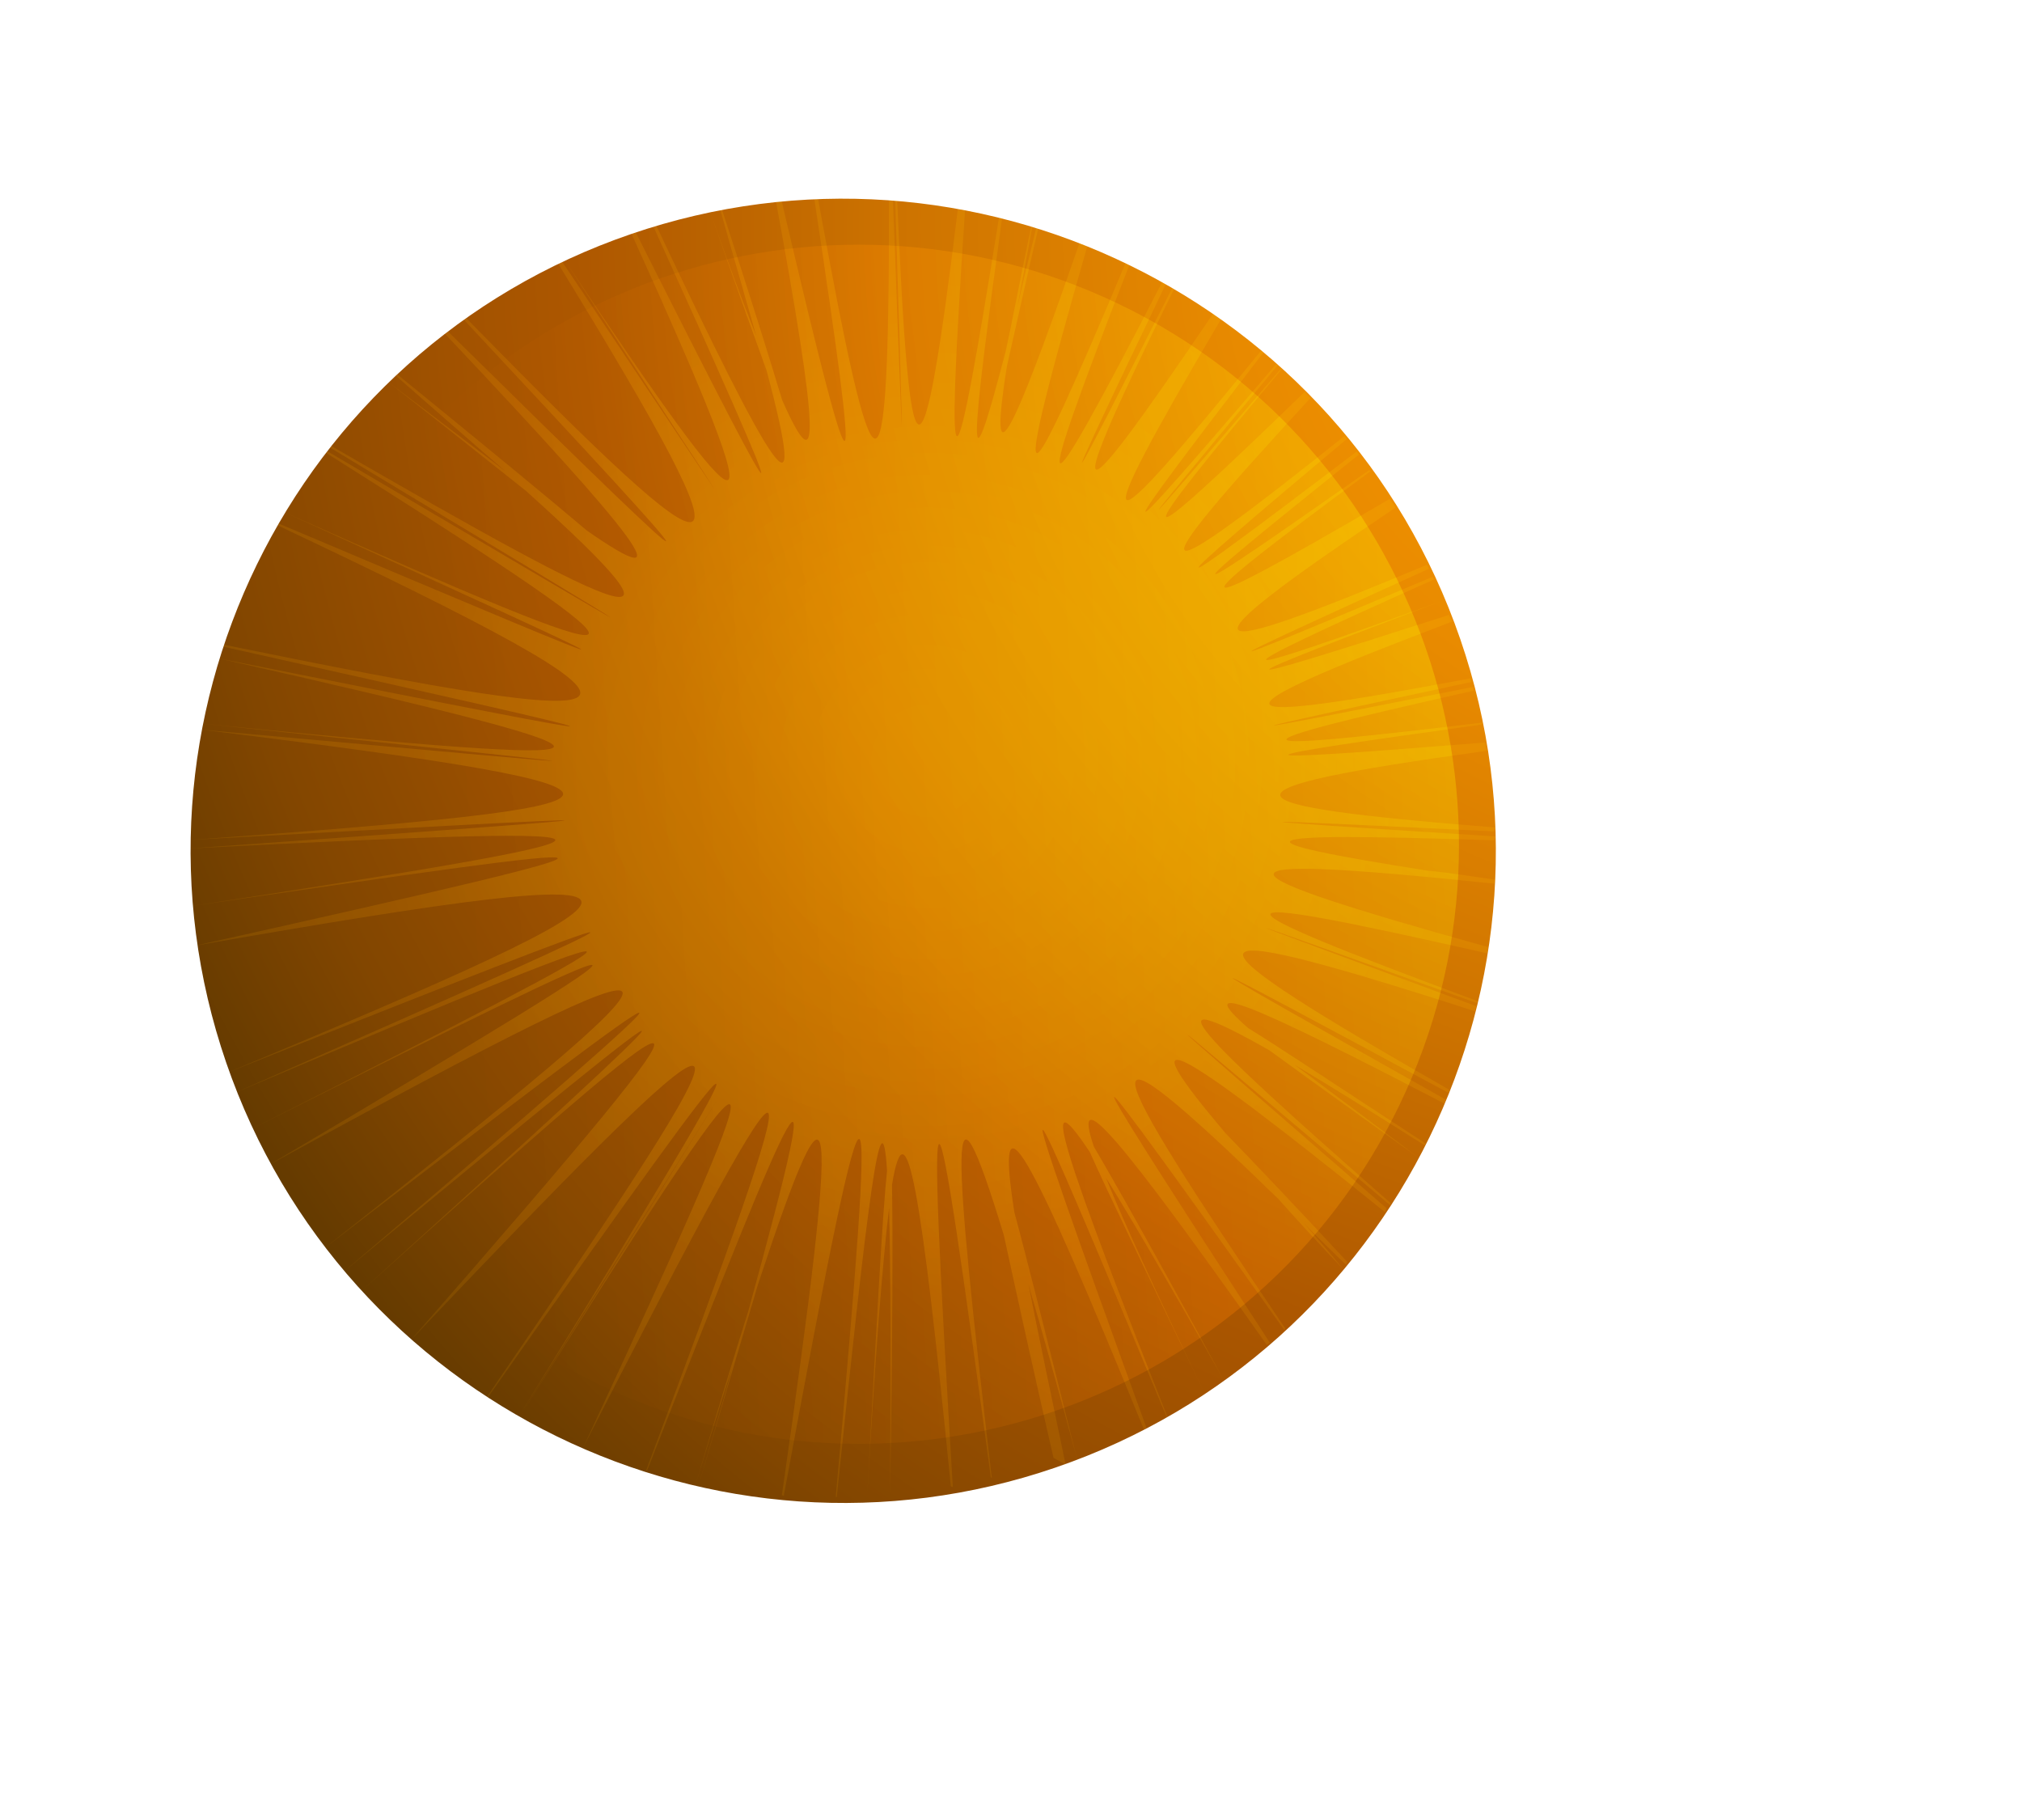
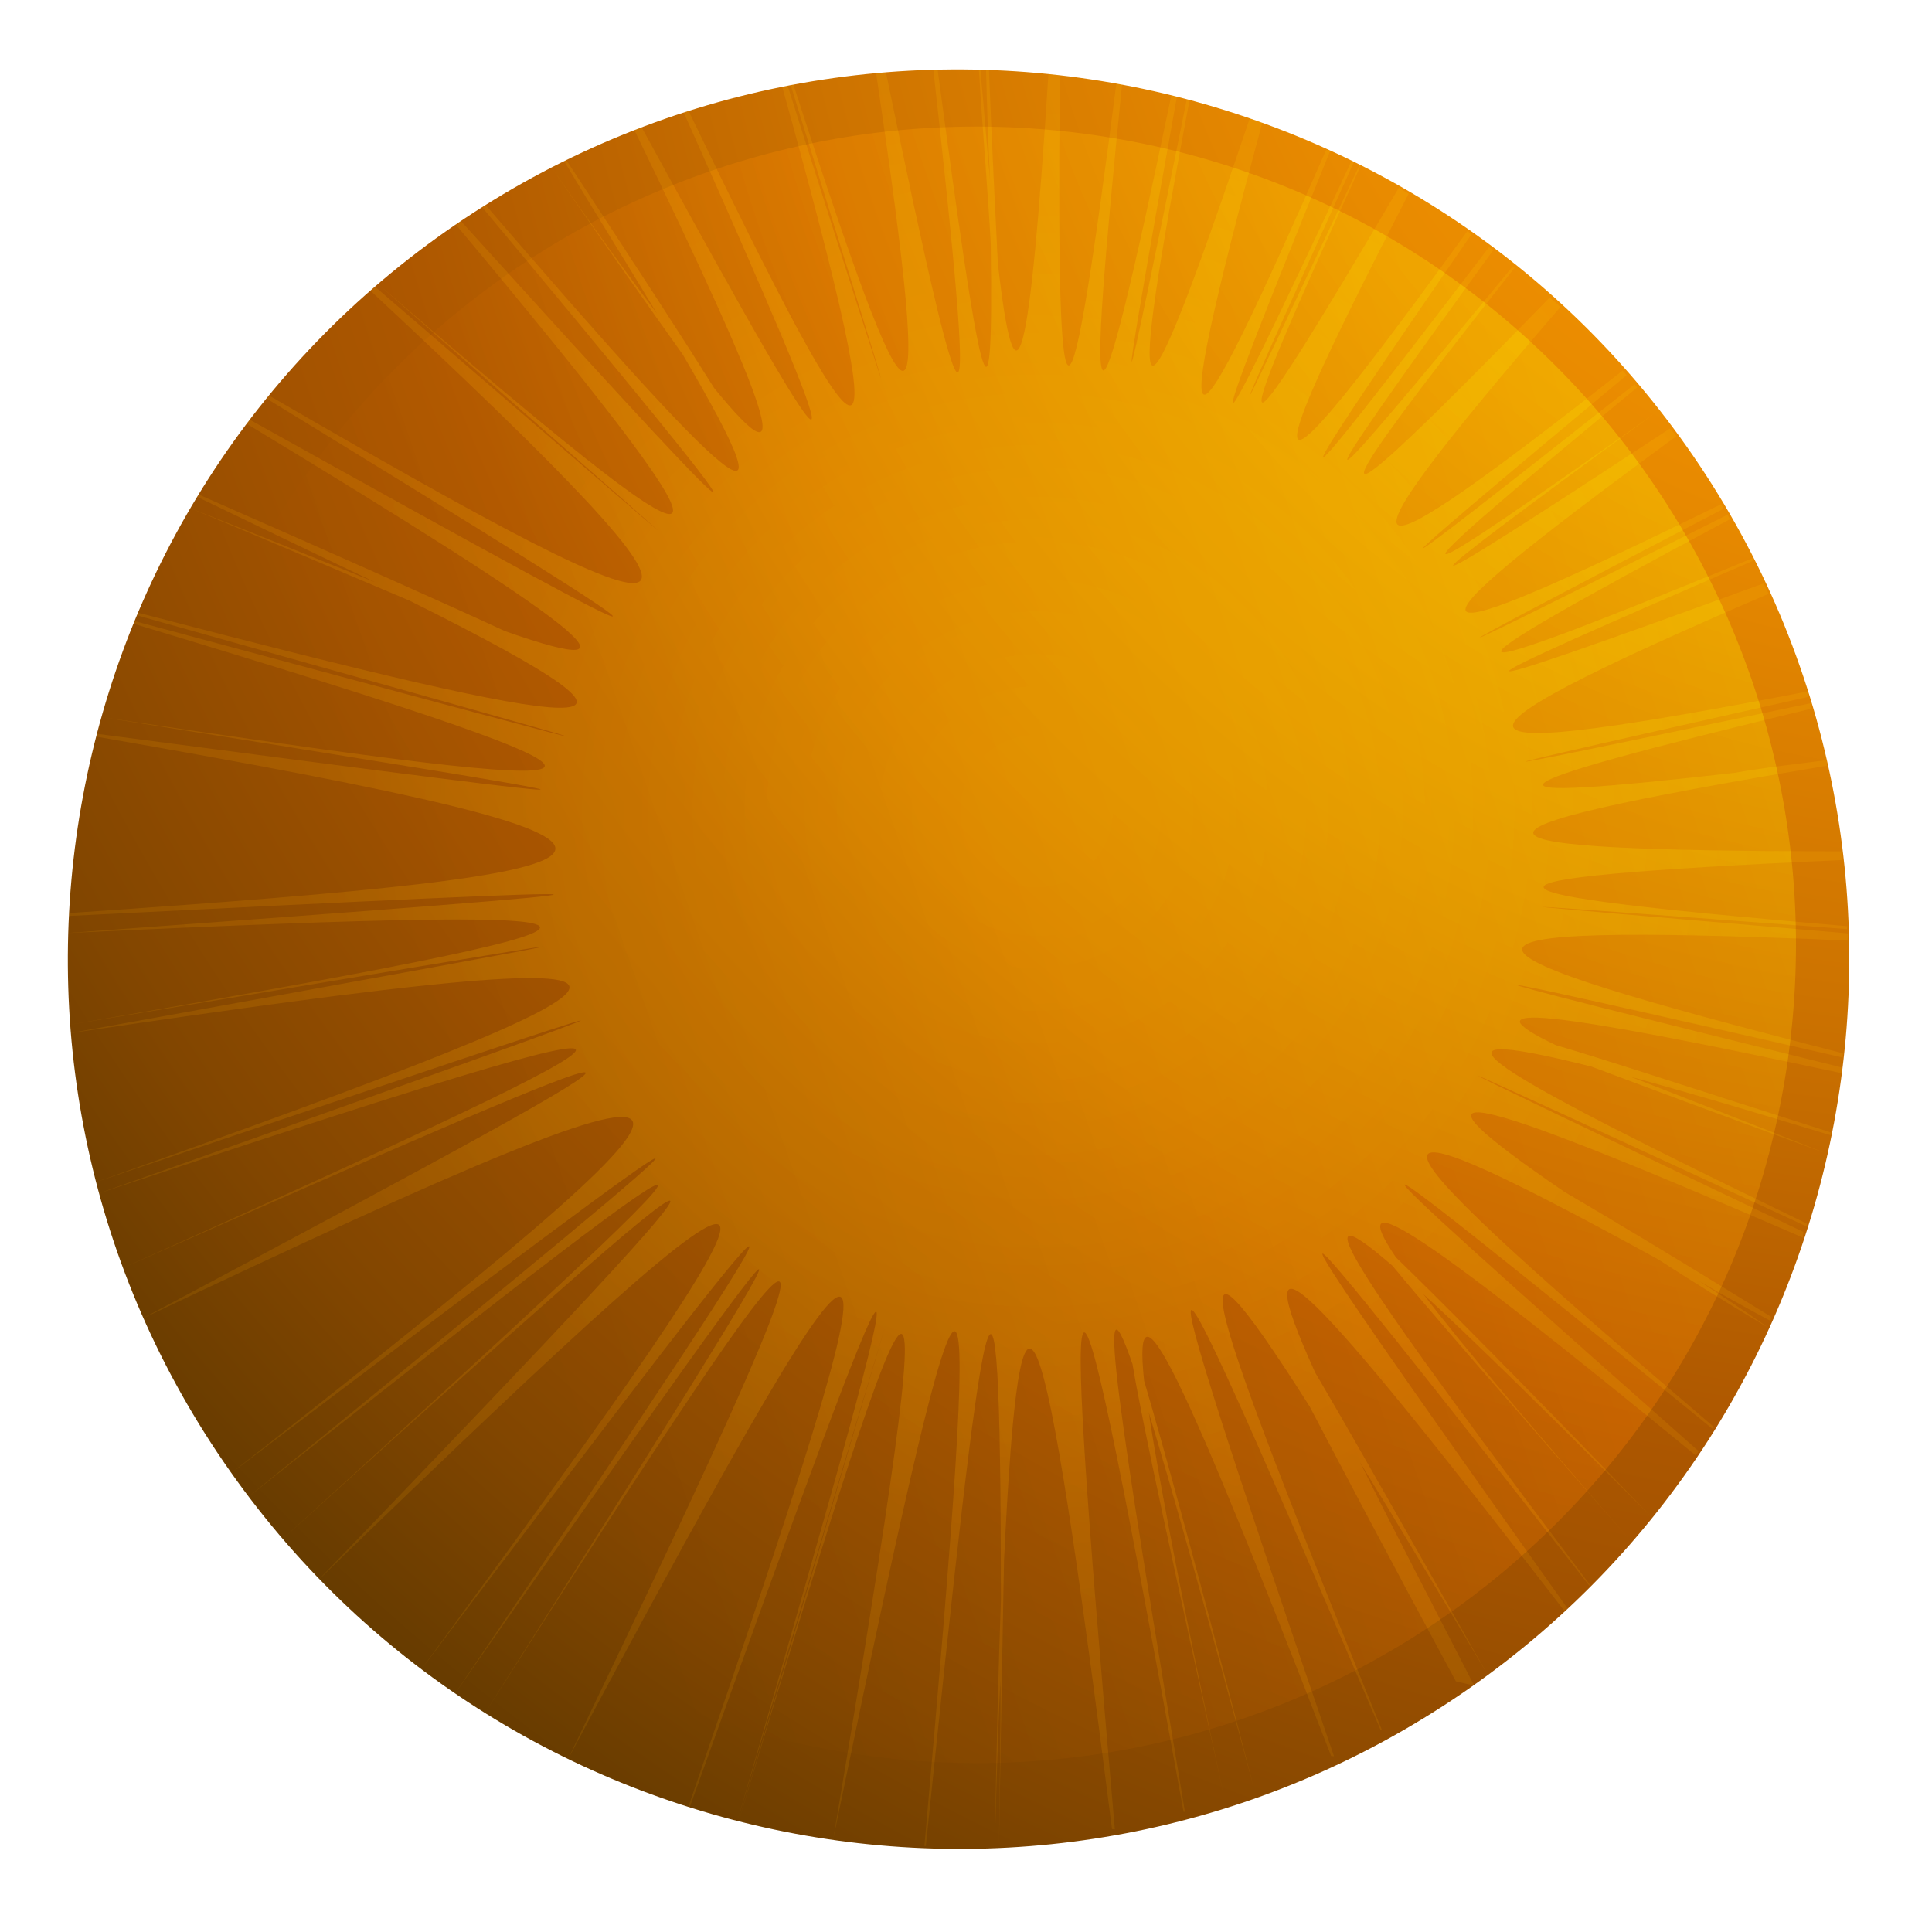
- <svg xmlns="http://www.w3.org/2000/svg" width="60" height="54" viewBox="0 0 60 54" fill="none">
-   <path style="mix-blend-mode:screen" d="M53.386 31.498C42.788 32.311 41.292 32.429 53.364 32.744C41.227 33.065 42.657 33.583 53.001 36.208C42.584 33.787 41.108 33.484 52.566 37.502C41.006 34.041 42.418 34.882 51.673 39.784C42.347 34.988 40.881 34.292 50.752 41.232C40.397 34.81 41.407 36.033 48.754 43.741C41.245 36.206 40.084 35.125 47.389 44.864C39.722 35.489 40.509 36.962 45.818 46.01C40.361 37.007 39.472 35.63 43.751 46.977C38.762 35.768 38.969 37.294 41.116 47.87C38.741 37.377 38.316 35.904 38.732 48.161C37.823 35.989 37.725 37.537 37.286 48.231C37.558 37.542 37.5 35.971 34.516 47.855C36.897 35.719 36.334 37 32.457 47.34C36.109 36.984 36.438 35.619 29.848 46.065C35.971 35.45 35.185 36.617 29.072 45.652C35.039 36.564 35.719 35.325 26.841 43.788C35.357 34.865 34.305 35.671 25.845 42.8C34.162 35.52 35.041 34.552 24.085 40.184C34.706 34.2 33.503 34.787 23.718 39.556C33.447 34.668 34.565 33.951 22.753 36.93C34.461 33.419 33.228 33.632 22.428 35.823C33.145 33.404 34.354 32.984 22.128 32.547C34.191 32.43 32.878 32.317 22.105 31.516C32.873 32.151 34.199 32.136 22.52 29.094C34.339 31.659 33.142 31.225 22.786 27.904C33.226 30.992 34.468 31.211 24.004 25.178C34.639 30.646 33.559 29.892 24.674 23.969C33.641 29.757 34.793 30.405 25.83 22.507C35.124 30.129 34.284 29.165 26.781 21.433C34.475 29.003 35.436 29.813 28.725 19.894C35.868 29.442 35.32 28.221 30.283 18.875C35.439 28.165 36.128 29.272 31.545 18.309C36.563 29.166 36.309 27.952 33.35 17.611C36.526 27.899 36.987 29.088 35.344 17.211C37.57 28.937 37.682 27.625 37.776 16.971C37.879 27.63 37.904 28.926 38.776 17.036C38.353 29.055 38.765 27.918 41.331 17.367C38.98 27.963 38.772 29.174 42.695 17.796C39.279 29.325 40.023 28.274 45.222 18.843C40.129 28.346 39.55 29.489 45.753 19.2C39.866 29.801 40.78 29.011 48.194 20.942C40.923 29.162 40.153 30.103 48.911 21.696C40.528 30.437 41.702 29.839 50.732 23.873C41.758 29.958 40.669 30.686 51.117 24.541C40.921 31.173 42.245 30.893 52.573 27.542C42.298 31.111 41.039 31.578 52.859 28.668C41.281 32.095 42.764 32.104 53.367 31.458L53.386 31.498Z" fill="url(#paint0_radial_221_19)" />
-   <path style="mix-blend-mode:multiply" d="M31.323 43.542C21.218 47.008 10.188 41.627 6.712 31.528C3.237 21.428 8.614 10.411 18.72 6.946C28.826 3.481 39.856 8.861 43.331 18.961C46.806 29.06 41.429 40.077 31.323 43.542Z" fill="url(#paint1_radial_221_19)" />
-   <path style="mix-blend-mode:screen" opacity="0.3" d="M31.62 43.452C31.174 41.311 30.797 39.525 30.518 38.105C30.916 39.469 31.402 41.228 31.967 43.314C31.102 39.866 30.496 37.437 30.101 35.974C29.501 32.161 30.496 33.973 33.945 42.413L34.024 42.376C29.609 30.221 30.04 31.037 34.612 42.028L34.642 42.039C31.68 34.533 30.691 31.701 32.337 34.178C32.848 35.32 34.014 37.754 35.731 41.312C34.36 38.44 33.354 36.294 32.818 34.946C33.592 36.183 34.749 38.185 36.3 40.924C34.321 37.272 33.052 35.031 32.459 34.024C31.774 31.994 33.27 33.79 37.593 39.908L37.683 39.842C31.189 29.869 31.724 30.492 38.115 39.47L38.136 39.412C32.608 31.241 31.881 29.691 37.939 35.58C38.502 36.213 39.143 36.907 39.86 37.661C39.451 37.15 39.049 36.708 38.677 36.276C39.06 36.679 39.501 37.102 39.942 37.526L39.974 37.438C38.454 35.799 37.258 34.542 36.368 33.625C33.431 30.154 34.634 30.754 41.101 35.967L41.144 35.85C32.975 28.768 33.533 29.234 41.244 35.754L41.265 35.696C35.501 30.639 33.931 29.048 37.658 31.157C38.652 31.879 40.117 32.938 42.085 34.344C40.582 33.205 39.358 32.3 38.423 31.599C39.429 32.194 40.696 32.983 42.281 33.986L42.302 33.927C39.684 32.22 37.955 31.067 37.037 30.503C35.355 29.036 37.056 29.718 42.863 32.745L42.905 32.628C34.151 27.709 34.773 28 42.979 32.424L43.01 32.337C34.966 27.741 34.474 27.002 43.757 30.001L43.81 29.855C35.16 26.656 35.832 26.899 43.813 29.757L43.834 29.699C35.914 26.764 35.298 26.277 44.115 28.283C44.136 28.225 44.157 28.167 44.149 28.098C35.928 25.813 35.362 25.278 44.335 26.218L44.377 26.102C43.623 25.994 42.968 25.889 42.361 25.833C36.55 24.916 36.703 24.675 44.338 24.933L44.38 24.817C35.663 24.265 36.223 24.27 44.335 24.668L44.377 24.551C36.222 23.907 35.595 23.449 44.111 22.278C44.103 22.209 44.076 22.1 44.068 22.031C36.008 22.675 36.591 22.523 43.964 21.499L43.985 21.44C36.596 22.327 35.97 22.232 43.734 20.492L43.707 20.383C35.593 21.997 36.107 21.853 43.662 20.235L43.635 20.126C36.086 21.548 35.472 21.326 43.089 18.444C43.08 18.375 43.033 18.325 42.995 18.245C35.668 20.605 36.166 20.324 42.82 17.819C36.168 20.226 35.577 20.309 42.551 17.193L42.513 17.114C35.147 20.219 35.566 19.975 42.402 16.875L42.346 16.756C35.377 19.675 34.692 19.559 41.407 15.064C41.369 14.984 41.303 14.894 41.236 14.804C34.617 18.674 34.963 18.173 40.678 13.975L40.62 13.954C34.86 18.003 34.332 18.274 40.327 13.485L40.261 13.395C33.881 18.243 34.225 17.84 39.965 13.024L39.899 12.934C34.045 17.609 33.453 17.692 38.887 11.809C38.839 11.758 38.762 11.697 38.724 11.618C33.227 16.95 33.456 16.407 38.044 10.943L38.015 10.932C33.39 16.317 33.006 16.738 37.919 10.832L37.861 10.81C32.638 16.935 32.876 16.46 37.497 10.448L37.41 10.416C32.584 16.355 32.038 16.585 36.236 9.463C36.148 9.431 36.081 9.341 35.994 9.31C31.514 15.934 31.571 15.229 34.844 8.563L34.786 8.542C31.415 15.205 31.087 15.746 34.603 8.41L34.486 8.367C30.591 15.93 30.616 15.312 33.527 7.822L33.41 7.78C30.295 15.196 29.872 15.636 32.274 7.27L32.041 7.185C29.921 13.312 29.336 14.288 29.875 10.887C30.096 9.911 30.396 8.536 30.825 6.712L30.767 6.691C30.548 7.568 30.351 8.387 30.195 9.09C30.321 8.377 30.479 7.576 30.64 6.677L30.61 6.667C30.287 8.199 30.047 9.498 29.837 10.444C28.651 14.996 28.791 13.331 29.742 6.419L29.655 6.387C28.3 14.869 28.02 15.46 28.639 6.184L28.434 6.11C27.33 15.177 26.986 14.393 26.622 5.915L26.564 5.894C26.827 14.467 26.847 15.233 26.495 5.902L26.378 5.86C26.392 15.761 25.929 15.033 24.267 5.854L24.15 5.812C25.563 15.131 25.506 15.836 23.185 5.924C23.126 5.903 23.047 5.94 23.018 5.929C24.286 12.821 24.371 14.502 23.21 11.871C22.866 10.724 22.285 8.864 21.41 6.172L21.352 6.151C21.784 7.693 22.155 8.949 22.443 9.977C22.046 8.975 21.578 7.717 21.055 6.241C21.751 8.241 22.329 9.836 22.742 10.976C24.06 15.906 22.949 14.052 19.454 6.651L19.374 6.688C23.634 16.082 23.86 16.824 18.849 6.861L18.73 6.916C23.269 16.906 22.432 16.207 16.755 7.719C22.409 16.364 22.978 17.164 16.676 7.756L16.556 7.812C22.809 17.993 21.779 17.554 13.824 9.428L13.745 9.465C21.576 17.843 22.118 18.535 13.284 9.826L13.194 9.893C19.066 16.11 20.291 17.741 17.416 15.743C16.329 14.822 14.473 13.292 11.769 11.092L11.748 11.15C12.977 12.222 14.053 13.173 14.986 13.972C14.003 13.22 12.866 12.347 11.517 11.331C13.164 12.62 14.521 13.705 15.599 14.557C21.005 19.418 18.791 18.419 9.809 13.219L9.788 13.277C20.467 19.718 21.309 20.221 9.688 13.373L9.666 13.431C20.88 20.494 19.611 20.167 8.433 15.195C19.657 20.315 20.763 20.815 8.248 15.524L8.227 15.582C21.086 21.658 19.805 21.821 6.615 19.122L6.594 19.18C19.856 22.136 20.88 22.408 6.467 19.53C20.509 22.702 19.133 22.765 5.995 21.47C19.199 22.855 20.512 22.968 5.932 21.645C20.951 23.489 19.742 23.909 5.603 24.924C19.893 24.129 21.034 24.08 5.577 25.178C20.791 24.388 19.396 24.773 5.651 26.888C19.462 24.863 20.841 24.703 5.789 28.059C21.445 25.317 20.393 26.124 6.734 31.832C20.505 26.363 21.634 25.98 6.944 32.436C21.449 26.309 20.193 27.041 7.408 33.528C20.201 27.11 21.531 26.537 7.95 34.582C22.113 26.846 21.303 27.806 9.596 37.059C21.486 27.939 22.495 27.248 10.168 37.76C22.427 27.62 21.41 28.604 10.683 38.343C21.447 28.683 22.618 27.821 12.179 39.775C23.279 28.093 22.798 29.239 14.444 41.453L14.474 41.464C22.961 29.429 23.731 28.488 15.392 42.028C23.673 28.83 22.916 30.007 15.421 42.038C22.954 30.087 23.827 28.951 17.304 42.951C24.424 29.036 24.209 30.178 19.172 43.628L19.201 43.638C23.708 32.108 24.73 29.74 22.199 38.918C21.75 40.339 21.236 42.033 20.655 44C21.041 42.754 21.384 41.625 21.724 40.593C21.453 41.617 21.099 42.775 20.743 44.032C21.453 41.617 22.033 39.65 22.495 38.101C24.815 31.057 24.928 32.385 23.2 44.361L23.258 44.382C25.958 29.723 26.029 30.805 24.799 44.412L24.829 44.423C25.737 35.713 26.161 32.172 26.322 34.737C26.194 35.911 26.011 39.243 25.733 44.387C25.963 40.38 26.183 37.491 26.382 35.848C26.427 37.546 26.435 40.353 26.412 44.337C26.494 39.55 26.492 36.547 26.469 35.153C26.886 32.632 27.339 35.303 28.215 44.099L28.274 44.12C27.431 30.125 27.682 31.073 29.401 43.835L29.43 43.846C28.26 33.856 28.085 31.054 29.789 36.653C30.123 38.192 30.607 40.413 31.262 43.256L31.62 43.452Z" fill="url(#paint2_radial_221_19)" />
-   <path style="mix-blend-mode:color-dodge" opacity="0.3" d="M33.221 9.031C42.08 13.295 45.787 23.941 41.526 32.788C37.264 41.636 26.612 45.333 17.754 41.069C8.895 36.805 5.188 26.159 9.45 17.311C13.711 8.463 24.363 4.767 33.221 9.031Z" fill="url(#paint3_linear_221_19)" />
+ <svg xmlns="http://www.w3.org/2000/svg" width="42" height="42" viewBox="0 0 42 42" fill="none">
+   <path style="mix-blend-mode:screen" d="M38.618 16.549C28.619 20.155 27.209 20.668 38.929 17.756C27.315 21.298 28.832 21.416 39.502 21.192C28.815 21.633 27.312 21.733 39.426 22.555C27.362 22.297 28.948 22.732 39.174 24.992C28.907 22.853 27.309 22.573 38.672 26.633C26.98 23.201 28.279 24.111 37.414 29.584C28.169 24.32 26.763 23.588 36.398 31.029C26.51 24.035 27.661 25.245 35.189 32.553C27.53 25.328 26.307 24.237 33.453 34.035C25.659 24.56 26.265 25.976 31.151 35.597C26.067 26.116 25.266 24.809 28.931 36.513C24.813 25.023 25.131 26.541 27.556 36.966C24.971 26.591 24.497 25.091 24.786 37.34C23.849 25.01 23.647 26.394 22.664 37.393C23.426 26.439 23.38 25.035 19.809 36.859C22.884 24.997 22.438 26.331 18.952 36.667C22.283 26.319 22.608 24.944 16.305 35.465C22.137 24.596 21.338 25.654 15.082 34.779C21.16 25.546 21.749 24.379 12.688 32.725C21.332 24.129 20.329 25.015 12.167 32.218C20.243 24.915 21.13 23.926 10.538 29.944C20.888 23.441 19.756 23.975 9.93 28.963C19.616 23.777 20.669 23.05 8.768 25.886C20.365 22.56 19.069 22.801 8.472 24.898C19.019 22.642 20.294 22.274 8.227 22.452C20.301 21.777 19.032 21.678 8.166 21.234C19.052 21.431 20.307 21.311 8.614 18.283C20.322 20.721 19.079 20.282 8.937 16.939C19.122 20.13 20.405 20.448 9.663 15.222C20.651 20.093 19.585 19.388 10.293 13.934C19.725 19.181 20.868 19.706 11.757 11.932C21.185 19.233 20.331 18.202 12.988 10.535C20.431 18.116 21.39 19 14.053 9.654C21.781 18.782 21.213 17.68 15.607 8.5C21.408 17.57 22.169 18.594 17.423 7.584C22.691 18.293 22.45 16.998 19.703 6.704C22.64 16.951 23.011 18.193 20.684 6.5C23.477 18.198 23.571 16.992 23.235 6.14C23.791 16.978 23.913 18.201 24.664 6.189C24.442 18.212 24.879 17.001 27.378 6.525C25 17.042 24.747 18.297 27.985 6.728C25.134 18.514 25.805 17.509 30.802 7.757C25.983 17.616 25.491 18.729 31.694 8.293C25.941 18.951 26.914 18.062 34.029 9.907C27 18.162 26.143 19.153 34.578 10.447C26.517 19.556 27.718 18.934 36.781 12.953C27.827 19.129 26.738 19.915 37.356 13.962C27.109 20.349 28.541 19.963 38.59 16.516L38.618 16.549Z" fill="url(#paint0_radial_221_13)" />
+   <path style="mix-blend-mode:multiply" d="M31.786 36.81C22.968 42.842 10.903 40.594 4.864 31.784C-1.176 22.975 1.073 10.924 9.89 4.892C18.708 -1.139 30.773 1.109 36.813 9.918C42.852 18.728 40.604 30.779 31.786 36.81V36.81Z" fill="url(#paint1_radial_221_13)" />
+   <path style="mix-blend-mode:screen" opacity="0.3" d="M32.048 36.644C31.047 34.699 30.208 33.078 29.562 31.783C30.308 32.993 31.245 34.559 32.346 36.418C30.594 33.326 29.362 31.145 28.592 29.841C26.998 26.325 28.439 27.807 34.012 35.024L34.078 34.967C26.585 24.427 27.218 25.098 34.553 34.475L34.584 34.477C29.73 28.032 28.023 25.565 30.269 27.514C31.066 28.479 32.838 30.515 35.44 33.487C33.354 31.084 31.812 29.283 30.937 28.126C32.013 29.112 33.661 30.734 35.886 32.961C33.005 29.968 31.185 28.146 30.345 27.333C29.144 25.56 31.065 26.892 36.861 31.637L36.93 31.55C28.015 23.667 28.696 24.125 37.248 31.077L37.252 31.015C29.748 24.611 28.635 23.311 36.042 27.374C36.753 27.834 37.555 28.332 38.448 28.868C37.917 28.484 37.413 28.165 36.939 27.848C37.415 28.134 37.953 28.425 38.491 28.716L38.498 28.623C36.596 27.448 35.109 26.554 34.007 25.908C30.252 23.344 31.571 23.602 39.193 26.904L39.203 26.78C29.443 22.13 30.105 22.43 39.274 26.661L39.279 26.6C32.376 23.261 30.439 22.145 34.593 23.185C35.743 23.617 37.438 24.247 39.709 25.078C37.957 24.381 36.536 23.834 35.448 23.407C36.577 23.713 38.007 24.136 39.802 24.68L39.807 24.619C36.829 23.671 34.855 23.019 33.82 22.72C31.808 21.754 33.63 21.959 40.032 23.329L40.042 23.206C30.295 20.796 30.971 20.911 40.059 22.989L40.066 22.897C31.088 20.609 30.417 20.028 40.164 20.447L40.176 20.292C30.987 19.512 31.699 19.568 40.152 20.197L40.157 20.135C31.742 19.416 31.018 19.11 40.052 18.695C40.056 18.634 40.061 18.572 40.035 18.508C31.502 18.495 30.814 18.13 39.713 16.647L39.723 16.523C38.968 16.62 38.308 16.693 37.708 16.801C31.863 17.465 31.947 17.192 39.374 15.407L39.384 15.283C30.834 17.074 31.375 16.929 39.3 15.152L39.31 15.029C31.278 16.579 30.552 16.305 38.448 12.908C38.422 12.844 38.367 12.746 38.341 12.682C30.743 15.449 31.265 15.147 38.098 12.196L38.103 12.134C31.218 14.957 30.589 15.032 37.609 11.287L37.554 11.19C30.163 14.906 30.62 14.63 37.471 11.059L37.416 10.961C30.518 14.342 29.868 14.292 36.441 9.485C36.415 9.421 36.356 9.385 36.299 9.318C29.864 13.545 30.27 13.141 36.016 8.954C30.246 13.046 29.698 13.283 35.59 8.423L35.533 8.356C29.259 13.311 29.598 12.964 35.361 8.156L35.276 8.056C29.336 12.726 28.646 12.796 33.92 6.675C33.863 6.608 33.775 6.539 33.687 6.47C28.337 11.963 28.538 11.388 32.928 5.819L32.866 5.815C28.392 11.252 27.956 11.654 32.459 5.441L32.371 5.372C27.513 11.743 27.738 11.263 31.988 5.093L31.9 5.024C27.502 11.089 26.954 11.326 30.624 4.209C30.565 4.173 30.474 4.135 30.417 4.068C26.538 10.672 26.615 10.087 29.582 3.598L29.551 3.596C26.527 10.018 26.269 10.526 29.432 3.524L29.37 3.52C25.966 10.814 26.069 10.293 28.922 3.267L28.829 3.26C25.759 10.269 25.295 10.637 27.444 2.654C27.351 2.646 27.263 2.577 27.17 2.57C24.616 10.149 24.484 9.454 25.863 2.157L25.801 2.152C24.327 9.473 24.155 10.081 25.59 2.073L25.466 2.064C23.726 10.39 23.586 9.788 24.397 1.794L24.273 1.784C23.245 9.761 22.954 10.299 23.042 1.594L22.794 1.575C22.383 8.045 22.079 9.142 21.692 5.72C21.645 4.721 21.568 3.315 21.496 1.443L21.434 1.438C21.457 2.342 21.485 3.184 21.522 3.903C21.454 3.182 21.393 2.368 21.308 1.459L21.277 1.457C21.373 3.02 21.489 4.335 21.538 5.304C21.607 10.007 21.299 8.365 20.375 1.449L20.282 1.441C21.235 9.978 21.122 10.622 19.248 1.516L19.032 1.499C20.382 10.534 19.842 9.869 17.233 1.794L17.171 1.79C19.709 9.983 19.932 10.716 17.107 1.816L16.983 1.806C19.633 11.346 18.993 10.767 14.946 2.363L14.822 2.353C18.667 10.96 18.799 11.654 13.922 2.718C13.86 2.713 13.793 2.77 13.762 2.768C16.821 9.073 17.35 10.67 15.531 8.444C14.893 7.43 13.838 5.792 12.278 3.43L12.216 3.425C13.043 4.796 13.735 5.908 14.287 6.822C13.637 5.963 12.85 4.874 11.954 3.591C13.157 5.334 14.139 6.717 14.841 7.705C17.425 12.107 15.859 10.616 10.519 4.413L10.453 4.47C17.06 12.39 17.476 13.044 9.993 4.776L9.893 4.861C16.928 13.282 15.936 12.831 8.203 6.161C15.954 12.988 16.716 13.607 8.136 6.218L8.036 6.303C16.775 14.452 15.665 14.303 5.833 8.589L5.766 8.646C15.546 14.636 16.252 15.158 5.418 9.117L5.349 9.204C12.665 13.633 14.281 14.879 10.976 13.719C9.684 13.121 7.487 12.14 4.295 10.74L4.29 10.802C5.761 11.508 7.051 12.137 8.163 12.66C7.015 12.197 5.687 11.658 4.116 11.037C6.046 11.841 7.644 12.526 8.91 13.06C15.415 16.306 13.015 15.932 2.973 13.312L2.968 13.374C14.976 16.738 15.922 16.999 2.896 13.493L2.891 13.555C15.581 17.377 14.271 17.399 2.172 15.583C14.354 17.53 15.554 17.717 2.082 15.949L2.077 16.011C16.089 18.443 14.898 18.941 1.466 19.852L1.461 19.914C15.031 19.231 16.091 19.221 1.432 20.285C15.812 19.603 14.502 20.03 1.494 22.281C14.59 20.099 15.885 19.858 1.479 22.467C16.447 20.244 15.394 20.971 2.036 25.715C15.598 21.142 16.685 20.791 2.078 25.967C16.532 21.153 15.29 21.896 2.605 27.595C15.378 21.965 16.665 21.443 3.049 28.687C17.41 21.875 16.611 22.932 4.965 32.072C16.782 23.132 17.769 22.463 5.329 32.598C17.678 22.829 16.662 23.87 6.067 33.527C16.689 23.934 17.818 23.027 6.871 34.399C18.461 23.17 17.936 24.311 9.117 36.347C18.148 24.39 18.937 23.456 9.854 36.872C18.97 23.832 18.252 25.052 10.507 37.296C18.309 25.118 19.208 23.975 12.33 38.278C19.918 24.062 19.759 25.294 14.96 39.292L14.991 39.295C19.966 25.434 20.458 24.322 16.027 39.593C20.493 24.667 20.078 26.003 16.058 39.596C20.135 26.07 20.674 24.743 18.115 39.974C21.272 24.665 21.369 25.824 20.096 40.129L20.127 40.131C21.4 27.817 21.755 25.263 21.759 34.783C21.705 36.272 21.661 38.042 21.625 40.093C21.665 38.789 21.694 37.609 21.748 36.524C21.759 37.583 21.727 38.794 21.718 40.1C21.759 37.583 21.794 35.532 21.827 33.917C22.187 26.51 22.65 27.759 24.174 39.763L24.236 39.767C22.934 24.919 23.29 25.943 25.729 39.386L25.76 39.389C24.316 30.752 23.782 27.226 24.62 29.655C24.809 30.821 25.52 34.081 26.622 39.114C25.776 35.19 25.22 32.347 24.974 30.71C25.47 32.335 26.224 35.038 27.263 38.884C26.068 34.248 25.266 31.355 24.872 30.017C24.603 27.476 25.751 29.93 28.938 38.175L29 38.179C24.461 24.914 24.955 25.762 30.011 37.605L30.041 37.607C26.253 28.289 25.339 25.636 28.472 30.578C29.204 31.973 30.262 33.985 31.65 36.551L32.048 36.644Z" fill="url(#paint2_radial_221_13)" />
+   <path style="mix-blend-mode:color-dodge" opacity="0.3" d="M24.424 3.04C34.098 4.791 40.506 14.064 38.755 23.728C37.004 33.391 27.722 39.791 18.048 38.04C8.374 36.289 1.965 27.016 3.716 17.353C5.467 7.689 14.75 1.29 24.424 3.04Z" fill="url(#paint3_linear_221_13)" />
  <defs>
-     <radialGradient id="paint0_radial_221_19" cx="0" cy="0" r="1" gradientUnits="userSpaceOnUse" gradientTransform="translate(30.1342 1.03239) rotate(0.169862) scale(53.1526 53.1072)">
+     <radialGradient id="paint0_radial_221_13" cx="0" cy="0" r="1" gradientUnits="userSpaceOnUse" gradientTransform="translate(8.09191 -6.62324) rotate(-15.2765) scale(53.1526 53.1072)">
      <stop />
      <stop offset="0.04" stop-color="#060300" />
      <stop offset="0.5" stop-color="#4B2500" />
      <stop offset="0.83" stop-color="#763B00" />
      <stop offset="1" stop-color="#874400" />
    </radialGradient>
-     <radialGradient id="paint1_radial_221_19" cx="0" cy="0" r="1" gradientUnits="userSpaceOnUse" gradientTransform="translate(52.4208 6.46419) rotate(70.9687) scale(65.7529 65.7683)">
+     <radialGradient id="paint1_radial_221_13" cx="0" cy="0" r="1" gradientUnits="userSpaceOnUse" gradientTransform="translate(42.2459 -4.54754) rotate(55.5223) scale(65.7529 65.7683)">
      <stop stop-color="#FF9D00" />
      <stop offset="0.1" stop-color="#F99800" />
      <stop offset="0.24" stop-color="#E88A00" />
      <stop offset="0.39" stop-color="#CD7300" />
      <stop offset="0.54" stop-color="#AD5700" />
      <stop offset="0.6" stop-color="#A15200" />
      <stop offset="0.72" stop-color="#824600" />
      <stop offset="0.86" stop-color="#513300" />
      <stop offset="1" stop-color="#1E1F00" />
    </radialGradient>
-     <radialGradient id="paint2_radial_221_19" cx="0" cy="0" r="1" gradientUnits="userSpaceOnUse" gradientTransform="translate(27.5341 22.5585) rotate(74.6098) scale(29.9111 29.9221)">
+     <radialGradient id="paint2_radial_221_13" cx="0" cy="0" r="1" gradientUnits="userSpaceOnUse" gradientTransform="translate(22.5446 17.5936) rotate(59.1634) scale(29.9111 29.9221)">
      <stop stop-color="#FFA600" />
      <stop offset="0.08" stop-color="#F9A100" />
      <stop offset="0.19" stop-color="#E89300" />
      <stop offset="0.31" stop-color="#CD7D00" />
      <stop offset="0.44" stop-color="#A85F00" />
      <stop offset="0.54" stop-color="#874400" />
      <stop offset="0.64" stop-color="#763E00" />
      <stop offset="0.82" stop-color="#4B2F00" />
      <stop offset="1" stop-color="#1E1F00" />
    </radialGradient>
-     <linearGradient id="paint3_linear_221_19" x1="13.348" y1="25.812" x2="81.046" y2="21.443" gradientUnits="userSpaceOnUse">
+     <linearGradient id="paint3_linear_221_13" x1="9.737" y1="24.508" x2="73.827" y2="2.267" gradientUnits="userSpaceOnUse">
      <stop />
      <stop offset="1" stop-color="white" />
    </linearGradient>
  </defs>
</svg>
